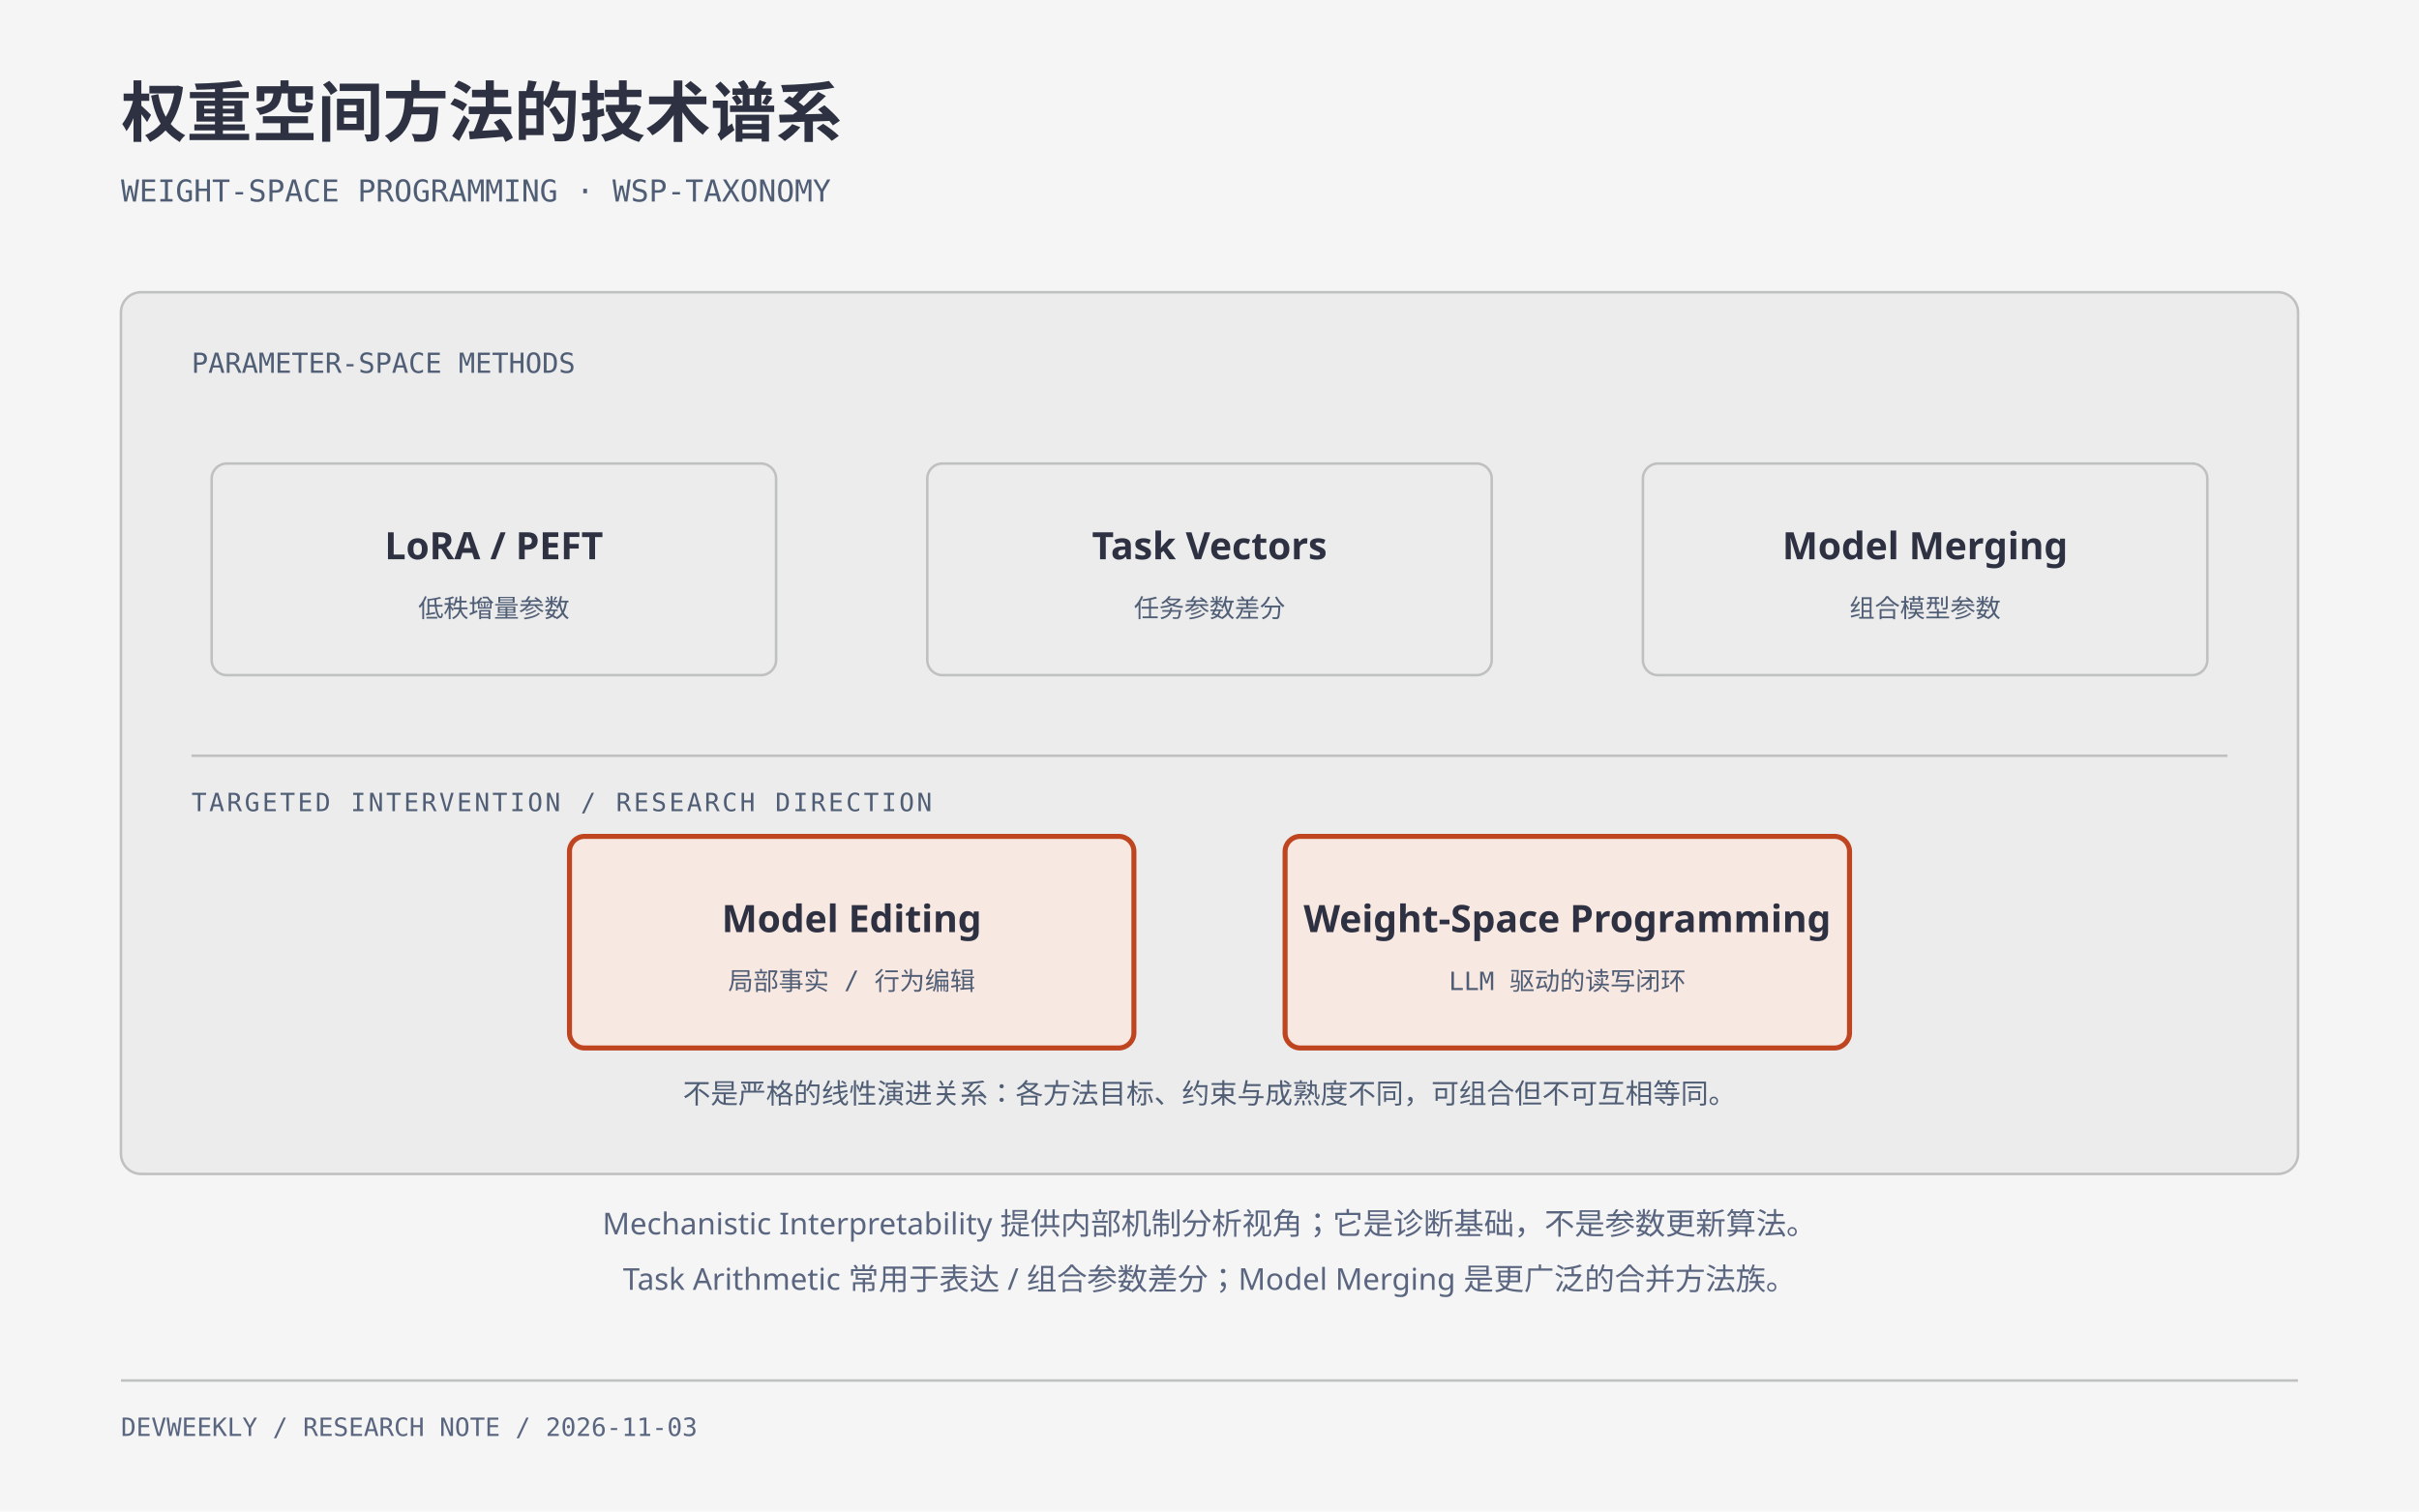
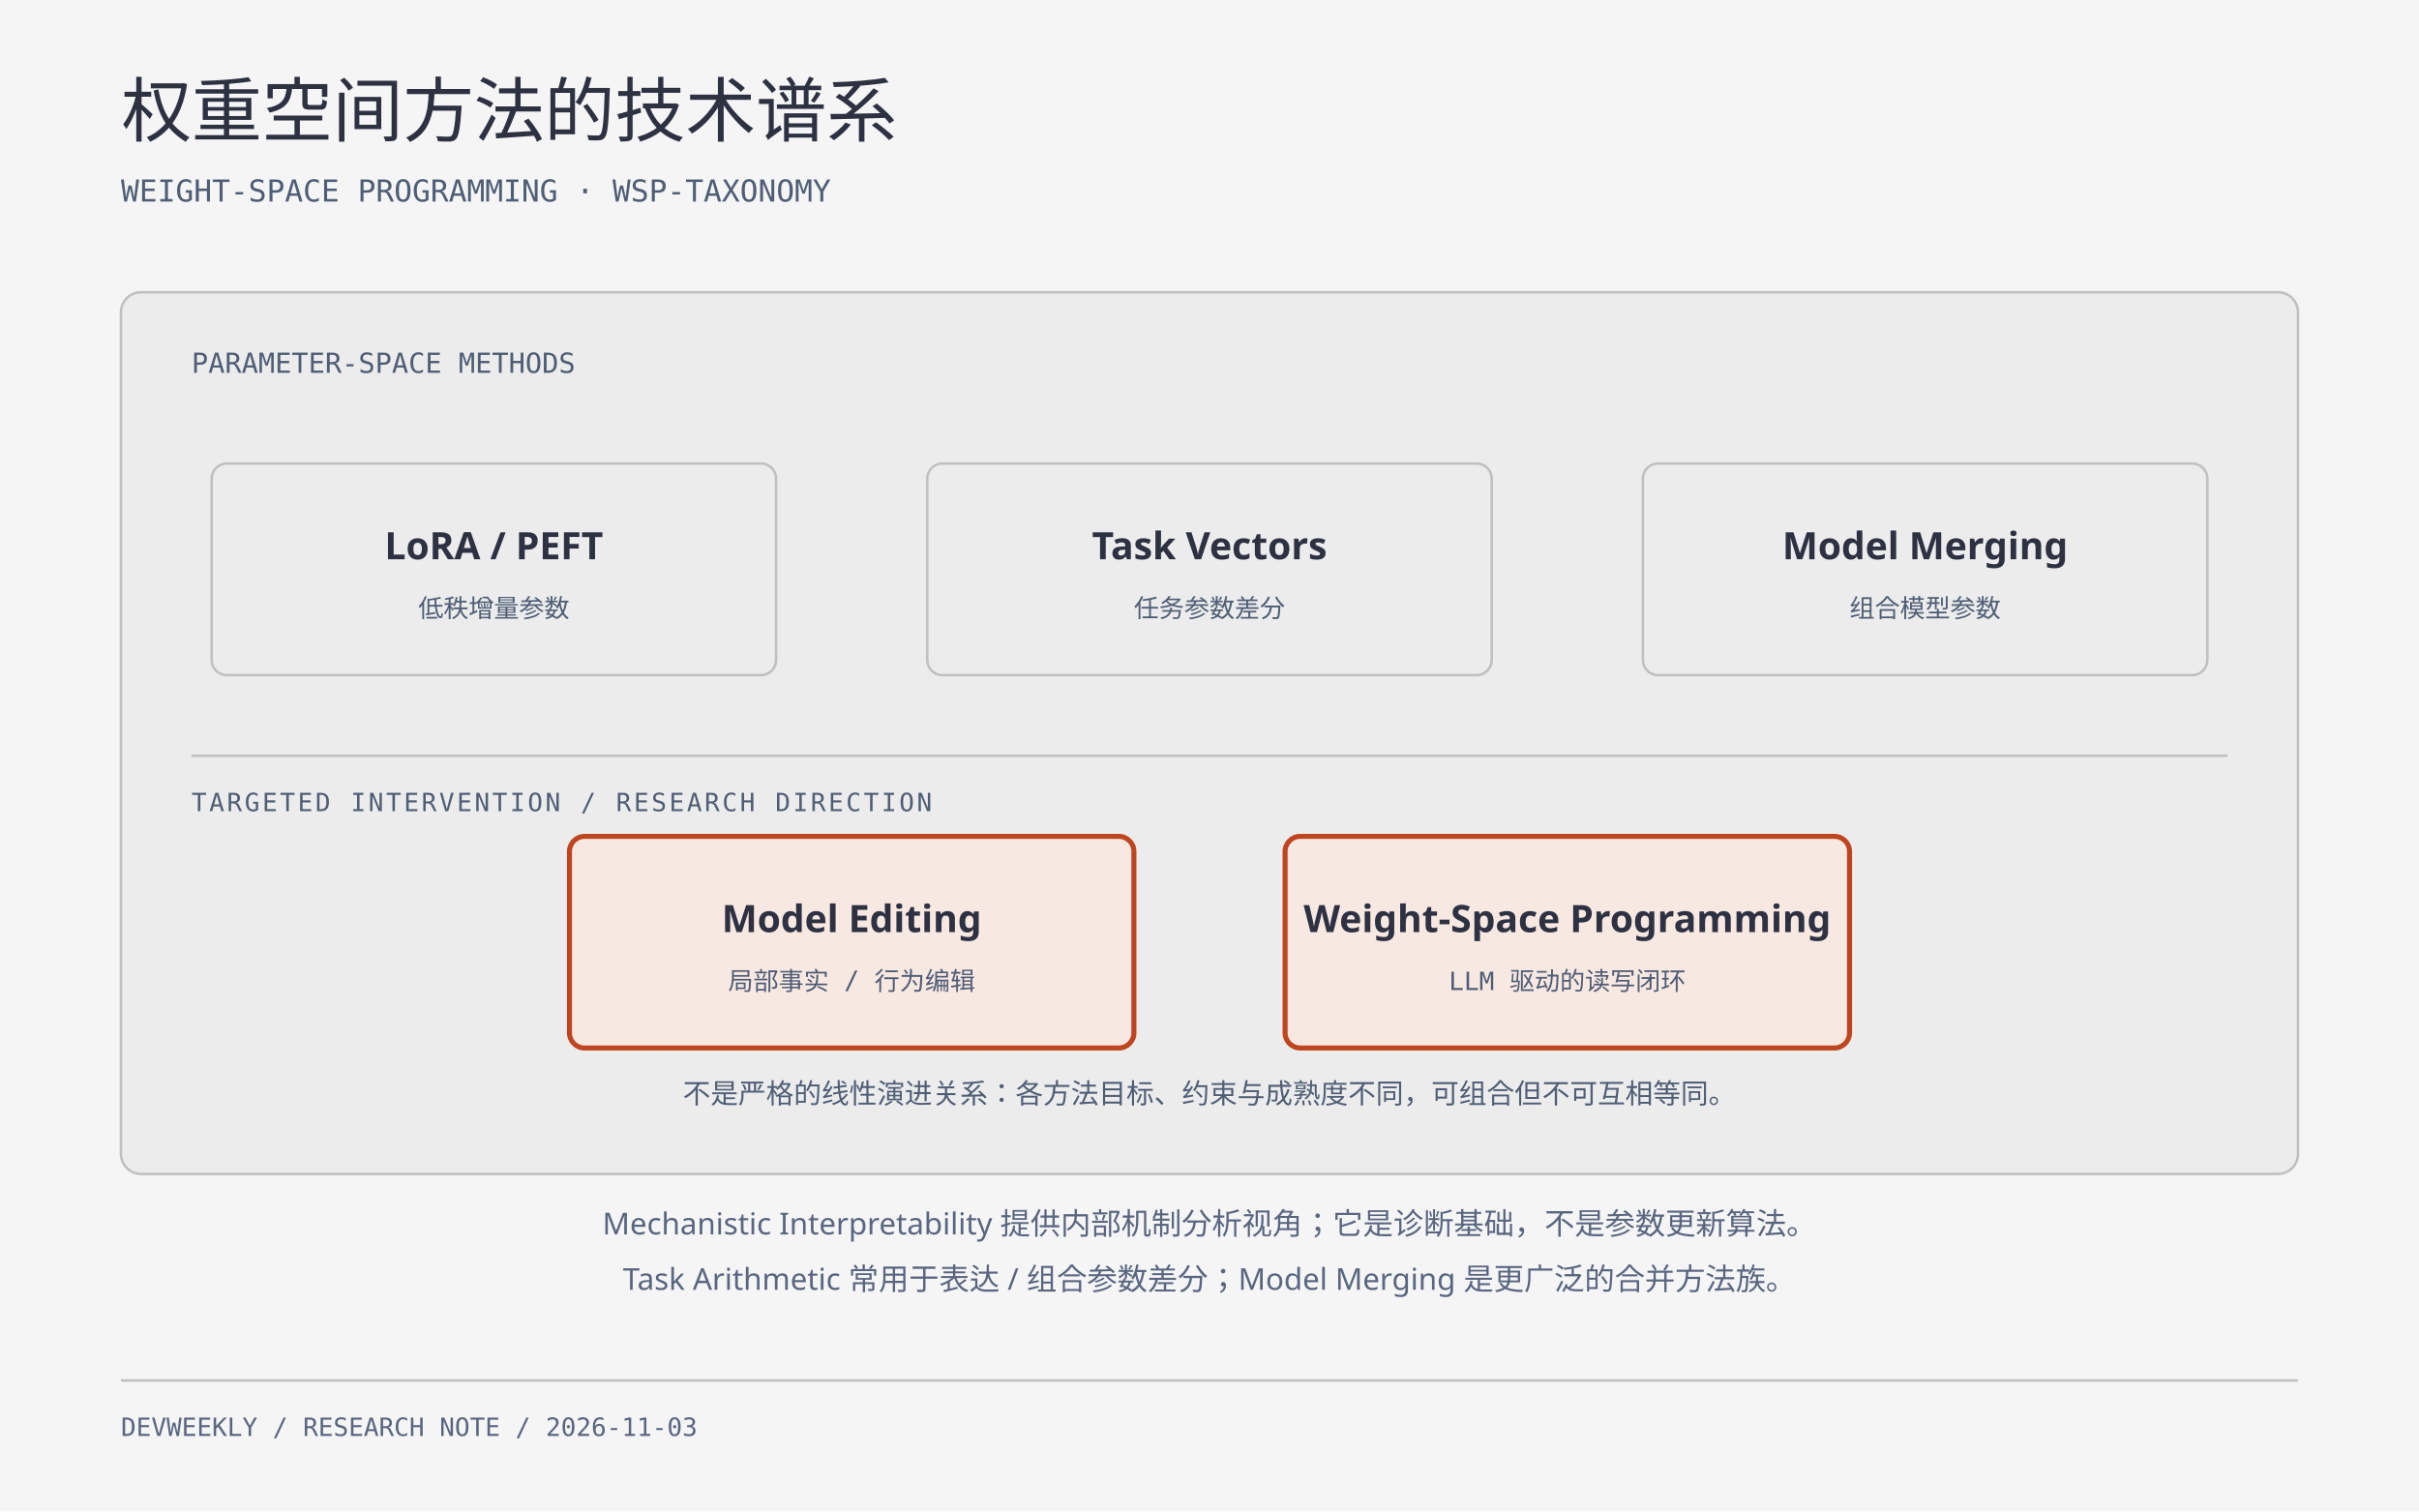
<svg xmlns="http://www.w3.org/2000/svg" viewBox="0 0 960 600" role="img" aria-labelledby="wsp-taxonomy-title wsp-taxonomy-desc">
  <defs>
    <marker id="wsp-arrow" markerWidth="8" markerHeight="6" refX="7" refY="3" orient="auto">
      <path d="M0 0 L8 3 L0 6 Z" fill="#4f5d75" />
    </marker>
    <marker id="wsp-accent-arrow" markerWidth="8" markerHeight="6" refX="7" refY="3" orient="auto">
      <path d="M0 0 L8 3 L0 6 Z" fill="#bf4520" />
    </marker>
  </defs>
  <rect width="960" height="600" fill="#f5f5f5" />
-   <text x="48" y="54" fill="#2d3142" font-size="26" font-weight="600" font-family="Geist,'Noto Sans SC','PingFang SC','Microsoft YaHei',sans-serif">权重空间方法的技术谱系</text>
+   <text x="48" y="54" fill="#2d3142" font-size="28" font-weight="400" font-family="Instrument Serif,'Songti SC','SimSun',serif">权重空间方法的技术谱系</text>
  <text x="48" y="80" fill="#4f5d75" font-size="12" font-family="'Geist Mono',ui-monospace,monospace">WEIGHT-SPACE PROGRAMMING · WSP-TAXONOMY</text>
  <rect x="48" y="116" width="864" height="350" rx="8" fill="#ececec" stroke="#bfc0c0" />
  <text x="76" y="148" fill="#4f5d75" font-size="11" font-family="'Geist Mono',ui-monospace,monospace">PARAMETER-SPACE METHODS</text>
  <g>
    <rect x="84" y="184" width="224" height="84" rx="6" fill="#ececec" stroke="#bfc0c0" stroke-width="1" />
    <text x="196" y="222" text-anchor="middle" fill="#2d3142" font-size="15" font-weight="600" font-family="Geist,'Noto Sans SC','PingFang SC','Microsoft YaHei',sans-serif">LoRA / PEFT</text>
    <text x="196" y="245" text-anchor="middle" fill="#4f5d75" font-size="10" font-family="'Geist Mono',ui-monospace,monospace">低秩增量参数</text>
  </g>
  <g>
    <rect x="368" y="184" width="224" height="84" rx="6" fill="#ececec" stroke="#bfc0c0" stroke-width="1" />
    <text x="480" y="222" text-anchor="middle" fill="#2d3142" font-size="15" font-weight="600" font-family="Geist,'Noto Sans SC','PingFang SC','Microsoft YaHei',sans-serif">Task Vectors</text>
    <text x="480" y="245" text-anchor="middle" fill="#4f5d75" font-size="10" font-family="'Geist Mono',ui-monospace,monospace">任务参数差分</text>
  </g>
  <g>
    <rect x="652" y="184" width="224" height="84" rx="6" fill="#ececec" stroke="#bfc0c0" stroke-width="1" />
    <text x="764" y="222" text-anchor="middle" fill="#2d3142" font-size="15" font-weight="600" font-family="Geist,'Noto Sans SC','PingFang SC','Microsoft YaHei',sans-serif">Model Merging</text>
    <text x="764" y="245" text-anchor="middle" fill="#4f5d75" font-size="10" font-family="'Geist Mono',ui-monospace,monospace">组合模型参数</text>
  </g>
  <g>
    <rect x="226" y="332" width="224" height="84" rx="6" fill="#f8e8e2" stroke="#bf4520" stroke-width="2" />
    <text x="338" y="370" text-anchor="middle" fill="#2d3142" font-size="15" font-weight="600" font-family="Geist,'Noto Sans SC','PingFang SC','Microsoft YaHei',sans-serif">Model Editing</text>
    <text x="338" y="393" text-anchor="middle" fill="#4f5d75" font-size="10" font-family="'Geist Mono',ui-monospace,monospace">局部事实 / 行为编辑</text>
  </g>
  <g>
    <rect x="510" y="332" width="224" height="84" rx="6" fill="#f8e8e2" stroke="#bf4520" stroke-width="2" />
    <text x="622" y="370" text-anchor="middle" fill="#2d3142" font-size="15" font-weight="600" font-family="Geist,'Noto Sans SC','PingFang SC','Microsoft YaHei',sans-serif">Weight-Space Programming</text>
    <text x="622" y="393" text-anchor="middle" fill="#4f5d75" font-size="10" font-family="'Geist Mono',ui-monospace,monospace">LLM 驱动的读写闭环</text>
  </g>
  <line x1="76" y1="300" x2="884" y2="300" stroke="#bfc0c0" stroke-width="1" />
  <text x="76" y="322" fill="#4f5d75" font-size="10" letter-spacing="1" font-family="'Geist Mono',ui-monospace,monospace">TARGETED INTERVENTION / RESEARCH DIRECTION</text>
  <text x="480" y="438" text-anchor="middle" fill="#4f5d75" font-size="11" font-family="Geist,'Noto Sans SC','PingFang SC','Microsoft YaHei',sans-serif">不是严格的线性演进关系：各方法目标、约束与成熟度不同，可组合但不可互相等同。</text>
  <text x="480" y="490" text-anchor="middle" fill="#5a6580" font-size="12" font-family="Geist,'Noto Sans SC','PingFang SC','Microsoft YaHei',sans-serif">Mechanistic Interpretability 提供内部机制分析视角；它是诊断基础，不是参数更新算法。</text>
  <text x="480" y="512" text-anchor="middle" fill="#5a6580" font-size="12" font-family="Geist,'Noto Sans SC','PingFang SC','Microsoft YaHei',sans-serif">Task Arithmetic 常用于表达 / 组合参数差分；Model Merging 是更广泛的合并方法族。</text>
  <line x1="48" y1="548" x2="912" y2="548" stroke="#bfc0c0" stroke-width="1" />
  <text x="48" y="570" fill="#5a6580" font-size="10" font-family="'Geist Mono',ui-monospace,monospace">DEVWEEKLY / RESEARCH NOTE / 2026-11-03</text>
</svg>
